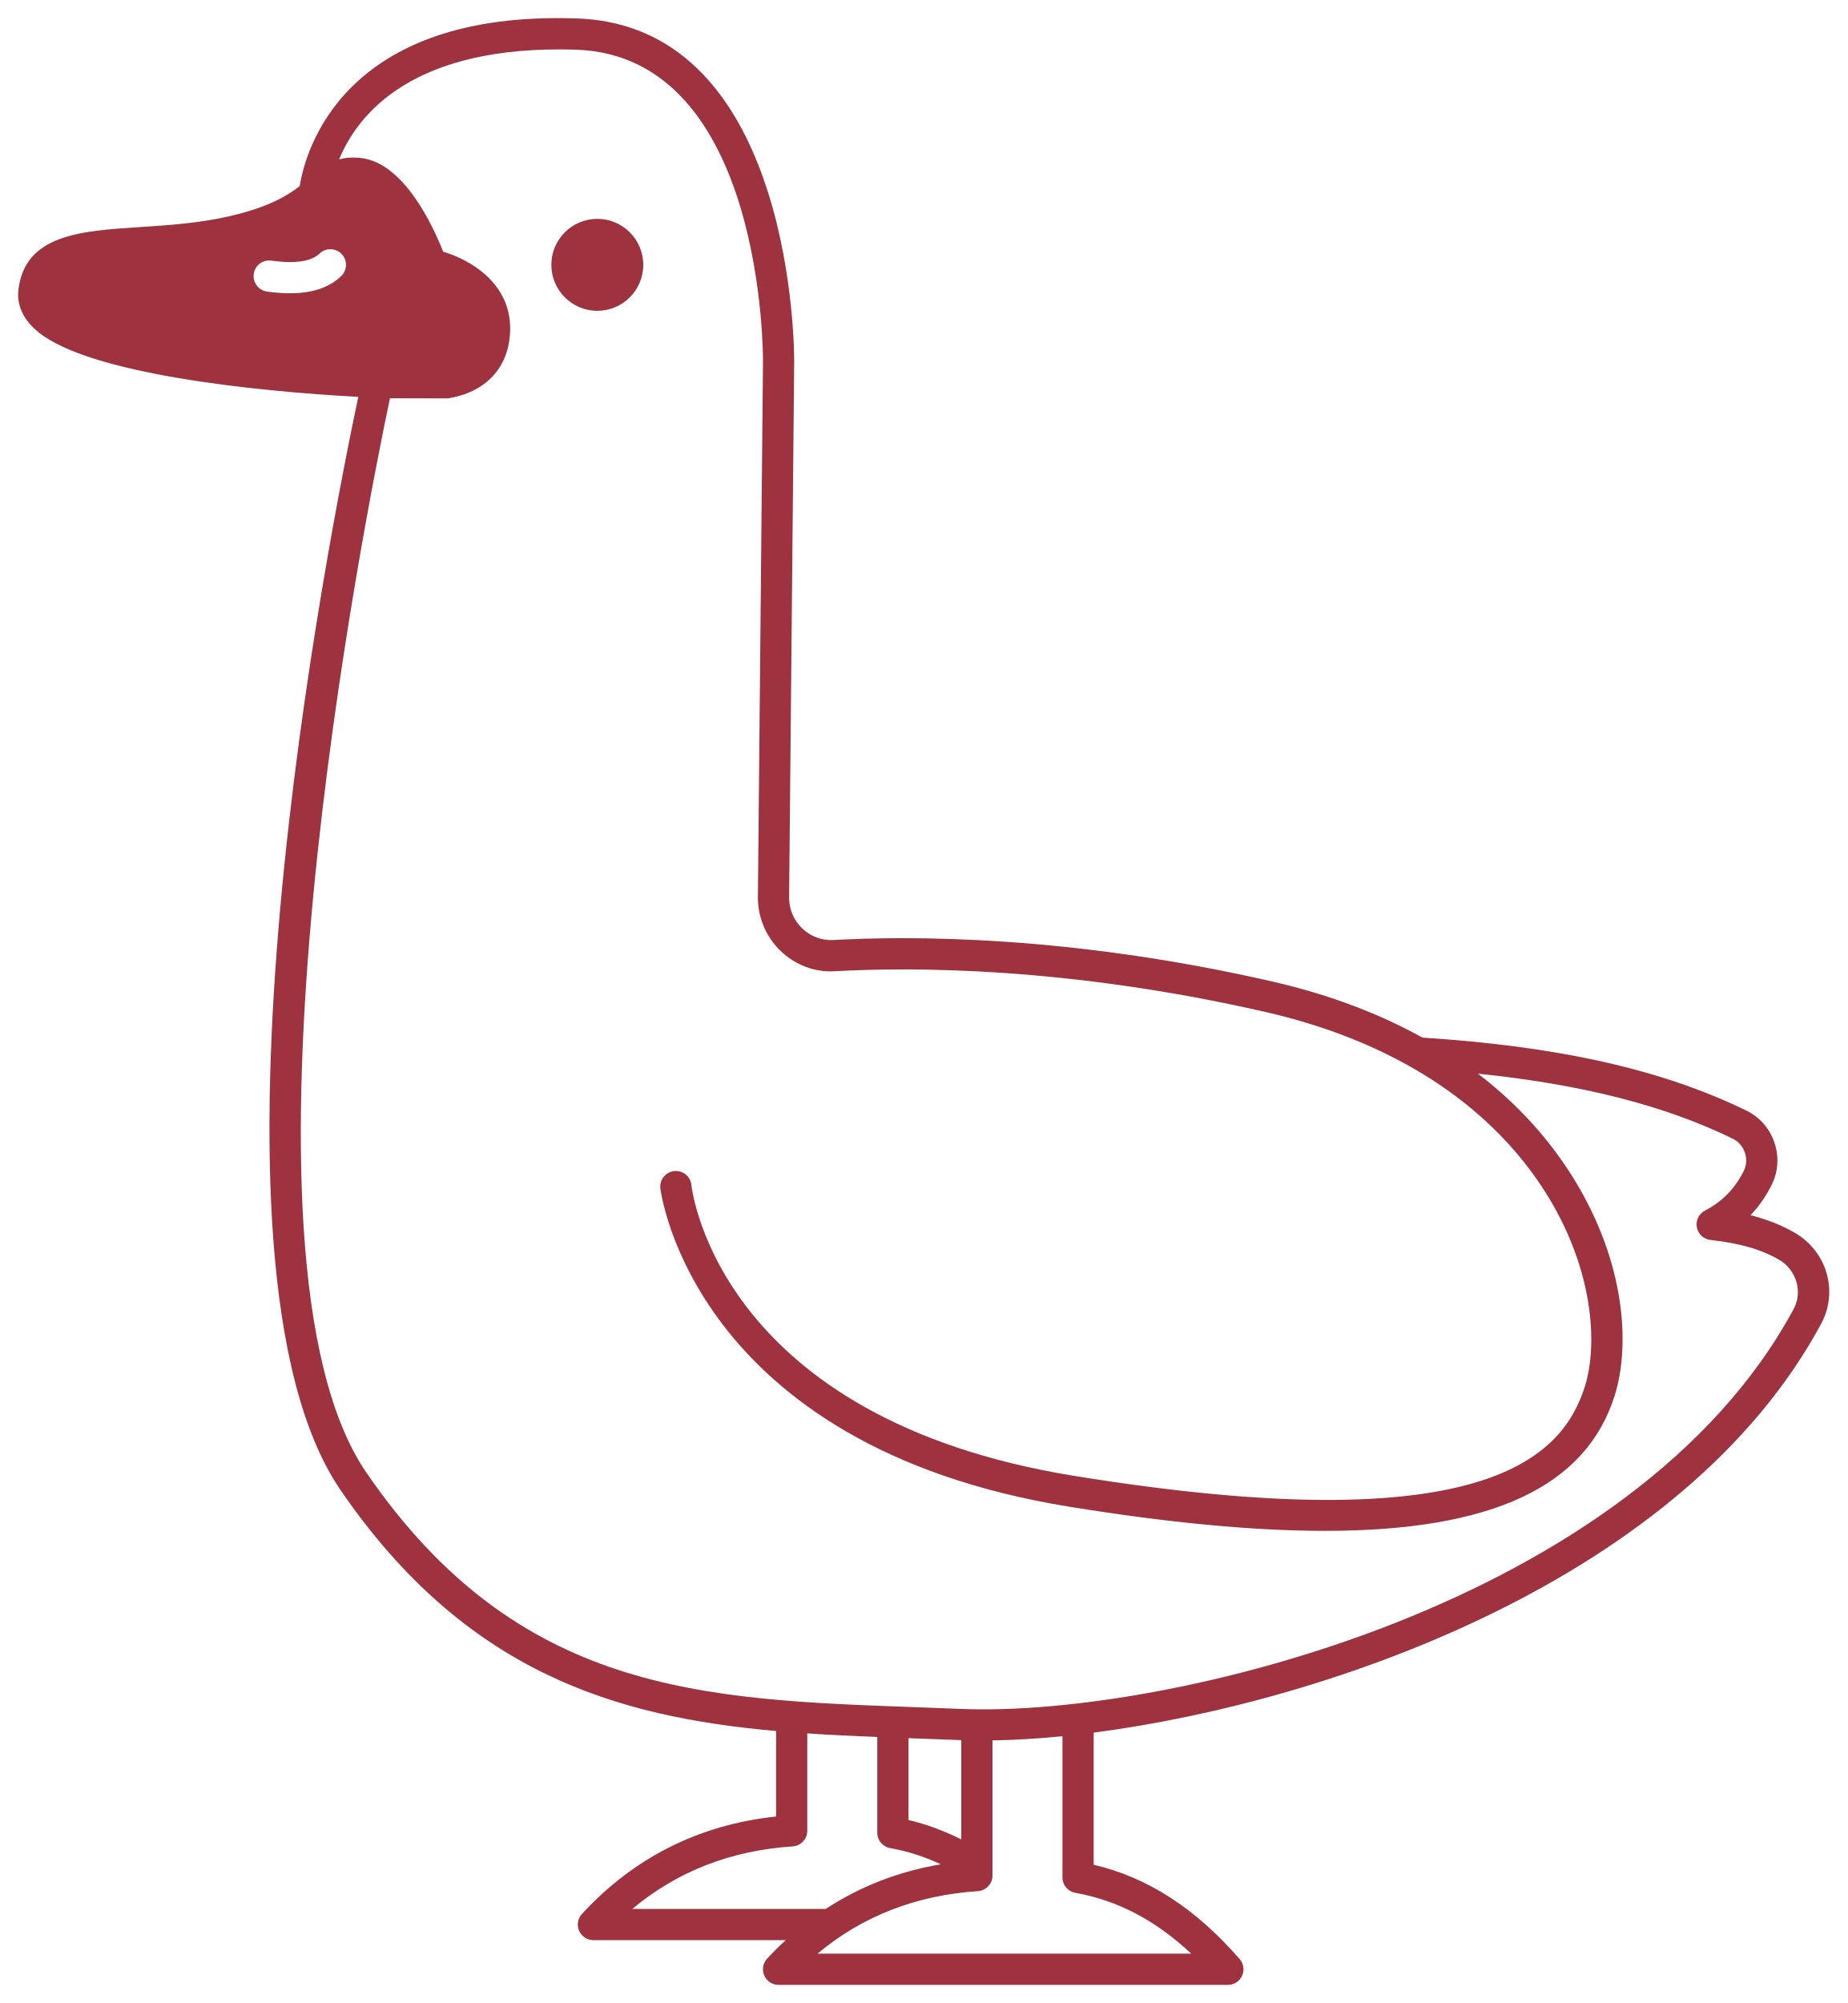
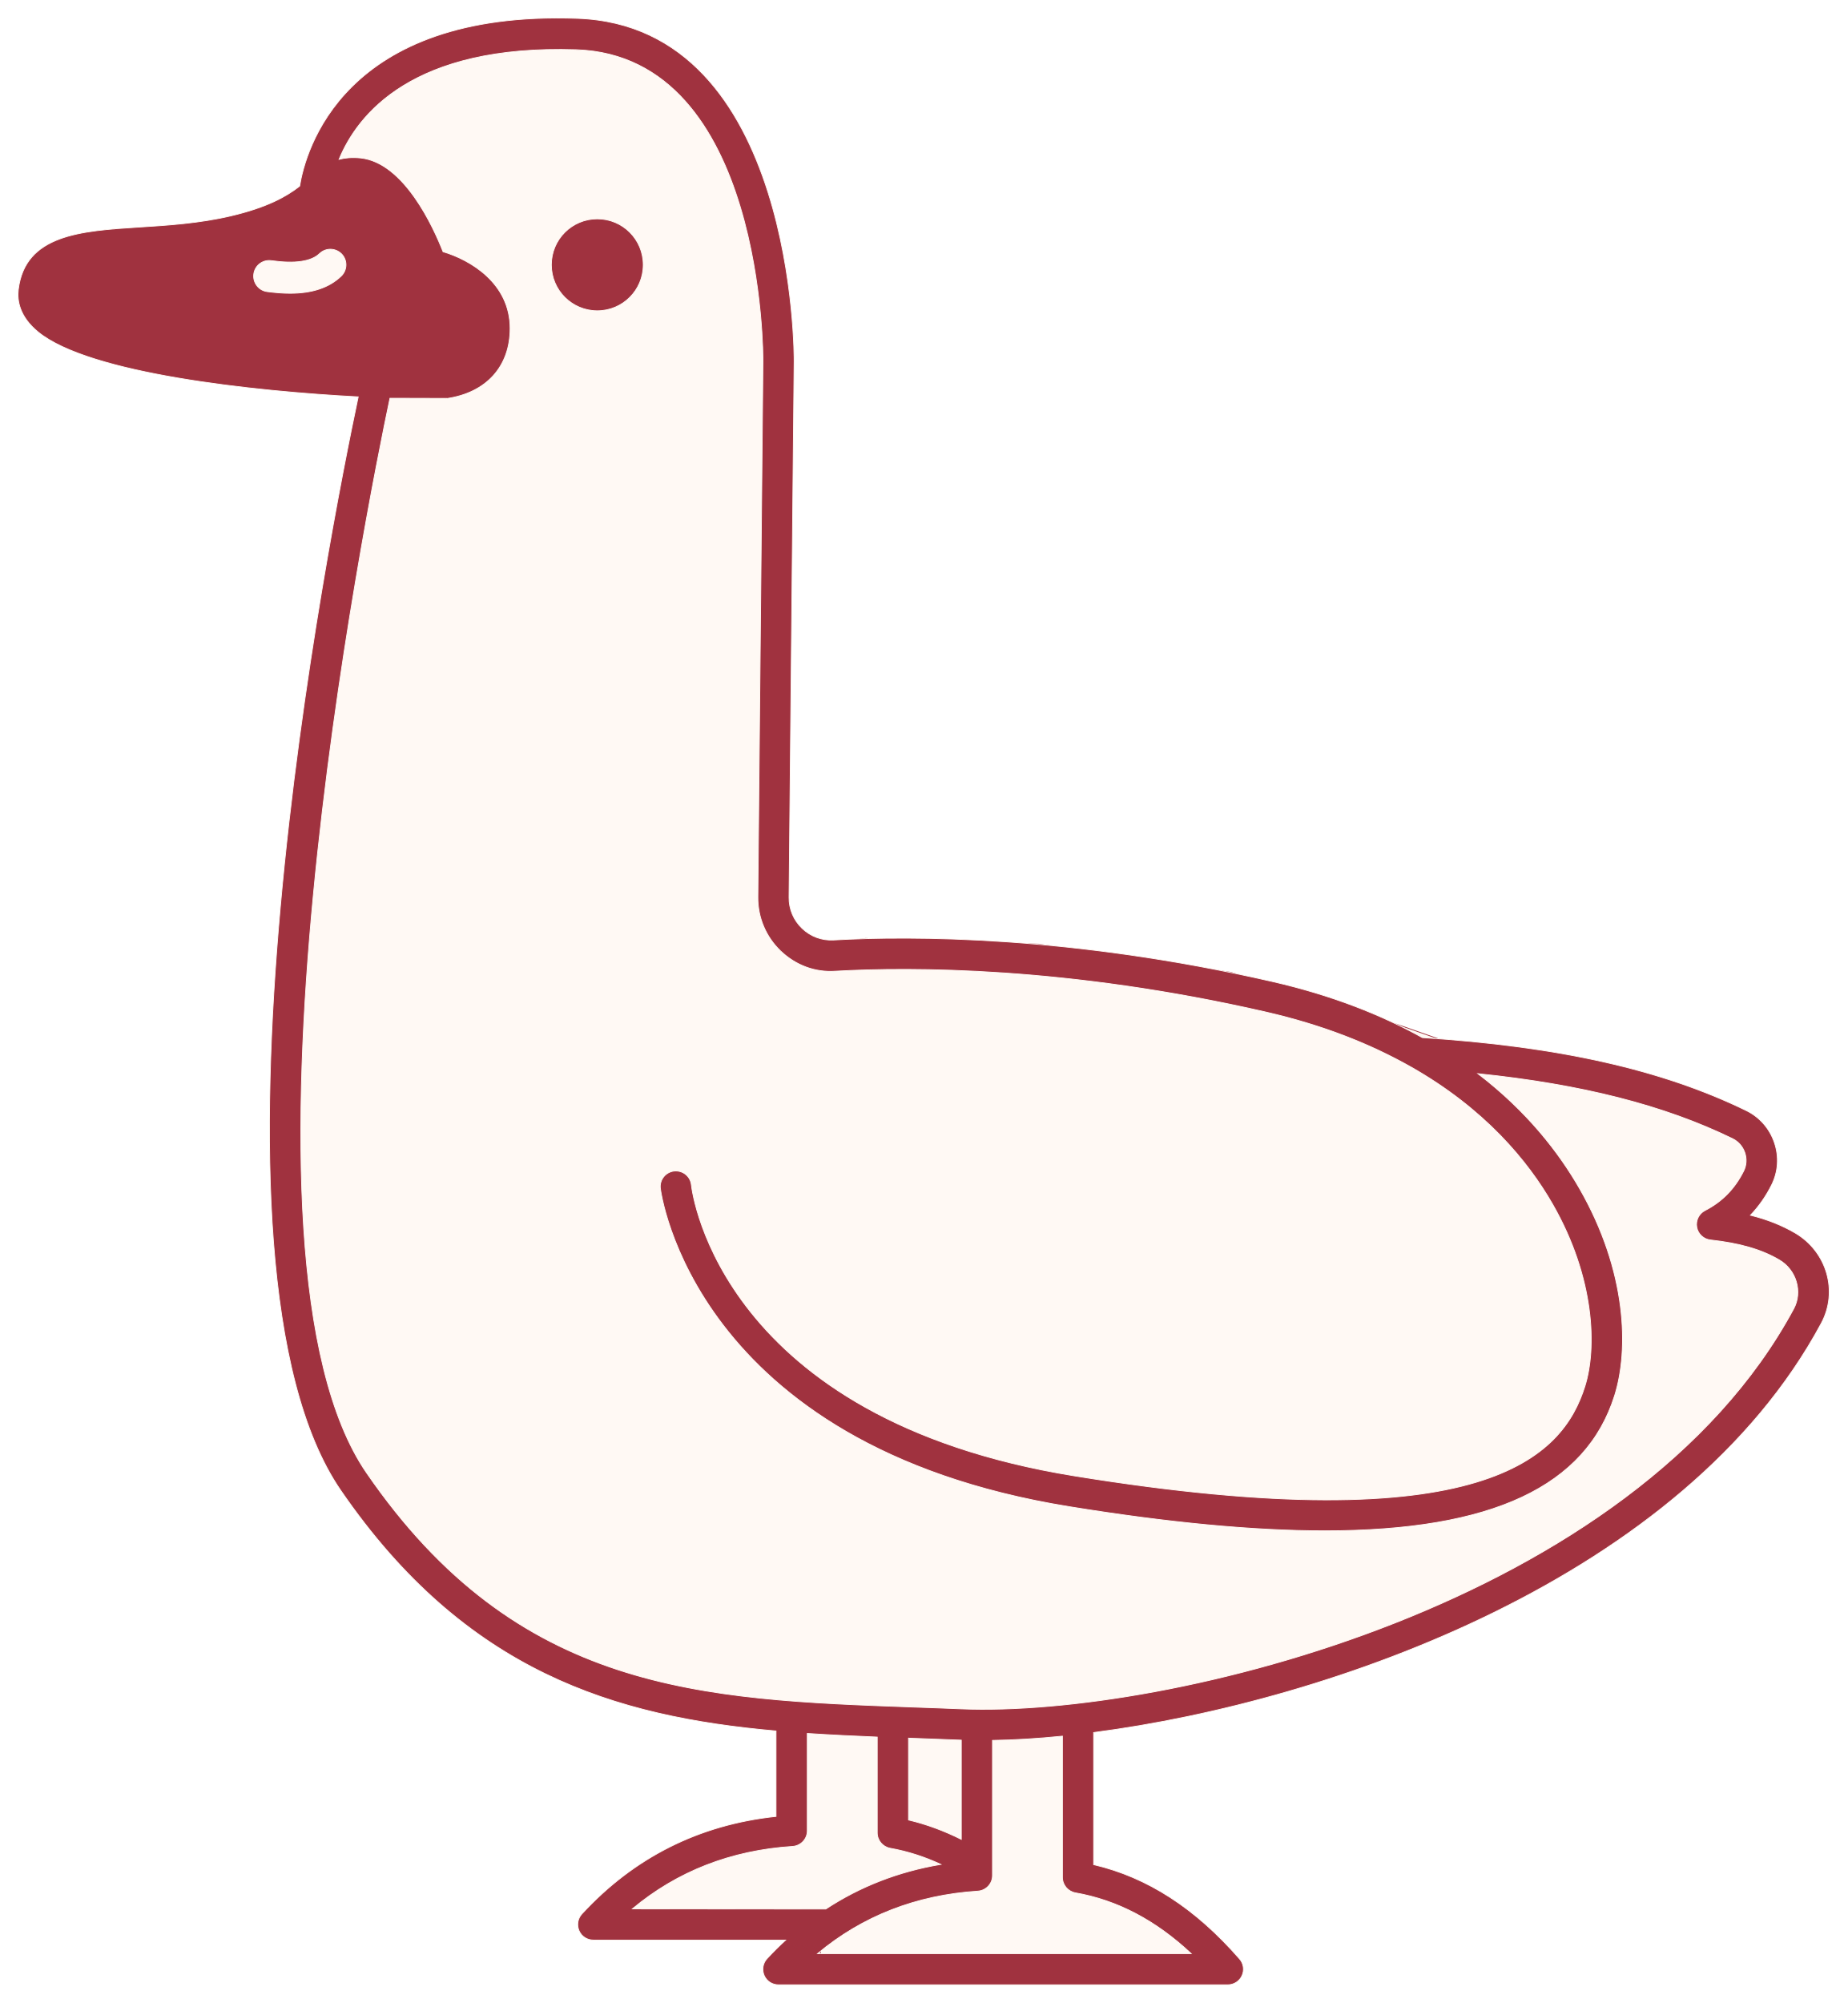
- <svg xmlns="http://www.w3.org/2000/svg" version="1.0" x="0" y="0" width="2400" height="2601.66" viewBox="133.892 85.858 72.216 78.284" preserveAspectRatio="xMidYMid meet" color-interpolation-filters="sRGB">
-   <g>
-     <defs>
-       <linearGradient id="92" x1="0%" y1="0%" x2="100%" y2="0%">
-         <stop offset="0%" stop-color="#fa71cd" />
-         <stop offset="100%" stop-color="#9b59b6" />
-       </linearGradient>
-       <linearGradient id="93" x1="0%" y1="0%" x2="100%" y2="0%">
-         <stop offset="0%" stop-color="#f9d423" />
-         <stop offset="100%" stop-color="#f83600" />
-       </linearGradient>
-       <linearGradient id="94" x1="0%" y1="0%" x2="100%" y2="0%">
-         <stop offset="0%" stop-color="#0064d2" />
-         <stop offset="100%" stop-color="#1cb0f6" />
-       </linearGradient>
-       <linearGradient id="95" x1="0%" y1="0%" x2="100%" y2="0%">
-         <stop offset="0%" stop-color="#f00978" />
-         <stop offset="100%" stop-color="#3f51b1" />
-       </linearGradient>
-       <linearGradient id="96" x1="0%" y1="0%" x2="100%" y2="0%">
-         <stop offset="0%" stop-color="#7873f5" />
-         <stop offset="100%" stop-color="#ec77ab" />
-       </linearGradient>
-       <linearGradient id="97" x1="0%" y1="0%" x2="100%" y2="0%">
-         <stop offset="0%" stop-color="#f9d423" />
-         <stop offset="100%" stop-color="#e14fad" />
-       </linearGradient>
-       <linearGradient id="98" x1="0%" y1="0%" x2="100%" y2="0%">
-         <stop offset="0%" stop-color="#009efd" />
-         <stop offset="100%" stop-color="#2af598" />
-       </linearGradient>
-       <linearGradient id="99" x1="0%" y1="0%" x2="100%" y2="0%">
-         <stop offset="0%" stop-color="#ffcc00" />
-         <stop offset="100%" stop-color="#00b140" />
-       </linearGradient>
-       <linearGradient id="100" x1="0%" y1="0%" x2="100%" y2="0%">
-         <stop offset="0%" stop-color="#d51007" />
-         <stop offset="100%" stop-color="#ff8177" />
-       </linearGradient>
-       <linearGradient id="102" x1="0%" y1="0%" x2="100%" y2="0%">
-         <stop offset="0%" stop-color="#a2b6df" />
-         <stop offset="100%" stop-color="#0c3483" />
-       </linearGradient>
-       <linearGradient id="103" x1="0%" y1="0%" x2="100%" y2="0%">
-         <stop offset="0%" stop-color="#7ac5d8" />
-         <stop offset="100%" stop-color="#eea2a2" />
-       </linearGradient>
-       <linearGradient id="104" x1="0%" y1="0%" x2="100%" y2="0%">
-         <stop offset="0%" stop-color="#00ecbc" />
-         <stop offset="100%" stop-color="#007adf" />
-       </linearGradient>
-       <linearGradient id="105" x1="0%" y1="0%" x2="100%" y2="0%">
-         <stop offset="0%" stop-color="#b88746" />
-         <stop offset="100%" stop-color="#fdf5a6" />
-       </linearGradient>
-     </defs>
-     <g class="imagesvg isNoFont" transform="translate(134.6,86.56602)">
-       <g>
-         <rect fill="#A0323F" fill-opacity="0" stroke-width="2" x="0" y="0" width="70.8" height="76.868" class="image-rect" />
-         <svg filter="url(#colors5507567483)" x="0" y="0" width="70.8" height="76.868" filtersec="colorsf4781032708" class="image-svg-svg primary" style="overflow: visible;">
-           <svg version="1.1" x="0px" y="0px" viewBox="-0 0 116.038 125.984" xml:space="preserve">
-             <g>
-               <path d="M37.108,12.859c-1.626,0-2.945,1.318-2.945,2.945c0,1.626,1.318,2.945,2.945,2.945s2.945-1.318,2.945-2.945   C40.053,14.177,38.735,12.859,37.108,12.859z" />
-               <path d="M113.849,77.818c-0.837-0.49-1.772-0.863-2.86-1.135c0.538-0.56,0.992-1.207,1.357-1.939   c0.423-0.848,0.486-1.812,0.179-2.716c-0.309-0.907-0.95-1.637-1.806-2.053c-5.392-2.624-11.994-4.108-20.745-4.67   c-2.621-1.453-5.776-2.712-9.601-3.589c-12.916-2.961-23.16-2.941-28.118-2.662c-0.751,0.045-1.472-0.223-2.019-0.744   c-0.548-0.523-0.846-1.231-0.839-1.991l0.325-34.312c0.003-0.215,0.124-21.49-13.885-21.983   C20.766-0.524,18.392,8.568,18.04,10.762c-0.816,0.637-2.043,1.352-4.417,1.909c-1.992,0.467-4.04,0.6-5.848,0.717   c-3.77,0.244-7.329,0.476-7.756,4.006c-0.084,0.697,0.068,1.733,1.271,2.715c3.28,2.677,13.804,3.795,20.505,4.151   c-1.778,8.375-11.17,55.437-1.118,70.059c8.013,11.658,17.597,14.489,27.885,15.403v5.476c-4.92,0.524-9.101,2.621-12.438,6.242   c-0.269,0.292-0.34,0.716-0.181,1.079s0.519,0.599,0.916,0.599H49.18c-0.408,0.377-0.808,0.77-1.193,1.188   c-0.269,0.292-0.34,0.715-0.181,1.079c0.159,0.363,0.519,0.599,0.916,0.599h28.785c0.392,0,0.748-0.229,0.91-0.586   c0.162-0.356,0.102-0.775-0.156-1.07c-2.831-3.252-5.897-5.234-9.351-6.039v-8.464c15.237-1.979,37.844-9.909,46.614-26.2   C116.631,81.569,115.895,79.018,113.849,77.818z M20.698,16.526c-0.771,0.736-1.85,1.1-3.277,1.1c-0.455,0-0.944-0.037-1.472-0.11   c-0.547-0.076-0.928-0.581-0.852-1.129c0.075-0.547,0.578-0.933,1.129-0.852c1.513,0.212,2.554,0.059,3.089-0.454   c0.401-0.383,1.033-0.366,1.414,0.031C21.111,15.511,21.096,16.144,20.698,16.526z M39.351,121.117   c2.874-2.402,6.32-3.746,10.275-4.004c0.525-0.034,0.935-0.471,0.935-0.998v-6.24c1.483,0.099,2.978,0.17,4.484,0.23v6.133   c0,0.485,0.349,0.9,0.826,0.984c1.136,0.201,2.208,0.554,3.25,1.037c-2.703,0.456-5.167,1.411-7.375,2.859H39.351z M57.046,115.422   v-5.242l3.381,0.127v6.359C59.338,116.119,58.21,115.696,57.046,115.422z M75.161,123.984H51.216   c2.875-2.402,6.321-3.746,10.275-4.004c0.525-0.034,0.935-0.471,0.935-0.998v-8.658c1.375-0.021,2.877-0.11,4.484-0.27v9.05   c0,0.485,0.349,0.9,0.826,0.984C70.428,120.563,72.873,121.843,75.161,123.984z M113.763,82.677   c-10.231,19.007-40.248,26.173-53.333,25.63c-1.014-0.042-2.02-0.078-3.017-0.114c-13.632-0.492-25.404-0.917-35.089-15.007   c-9.604-13.972,0.014-61.802,1.499-68.836l3.641,0.008l0.002,0.009c2.541-0.372,4.059-2.053,4.059-4.495   c0-2.905-2.555-4.396-4.293-4.91c-0.606-1.547-2.492-5.714-5.292-6.005c-0.543-0.056-0.985-0.012-1.371,0.089   c1.18-2.873,4.702-7.364,15.199-7.023c12.06,0.425,11.958,19.764,11.955,19.962l-0.325,34.315   c-0.013,1.301,0.519,2.561,1.458,3.457c0.95,0.907,2.192,1.384,3.511,1.294c4.85-0.27,14.882-0.29,27.56,2.615   c3.731,0.855,6.776,2.089,9.282,3.506c0.006,0.003,0.011,0.007,0.018,0.01c4.725,2.677,7.496,6.019,9.089,8.797   c2.732,4.767,2.823,9.257,2.07,11.653c-1.417,4.514-6.352,10.022-32.729,5.746c-22.576-3.66-24.452-18.028-24.521-18.636   c-0.058-0.548-0.543-0.943-1.101-0.888c-0.549,0.059-0.946,0.551-0.888,1.101c0.018,0.164,2.036,16.481,26.188,20.397   c6.354,1.029,11.8,1.549,16.384,1.549c10.741,0,16.746-2.853,18.573-8.67c0.916-2.915,0.808-7.927-2.243-13.248   c-1.318-2.299-3.365-4.957-6.518-7.369c6.677,0.692,11.94,2.032,16.313,4.16c0.373,0.181,0.652,0.5,0.787,0.897   c0.135,0.395,0.108,0.813-0.074,1.18c-0.567,1.136-1.378,1.964-2.479,2.532c-0.392,0.202-0.604,0.637-0.524,1.07   s0.435,0.764,0.873,0.813c1.878,0.208,3.279,0.613,4.411,1.276C113.932,80.185,114.348,81.591,113.763,82.677z" />
-             </g>
-           </svg>
-         </svg>
-         <defs>
-           <filter id="colors5507567483">
-             <feColorMatrix type="matrix" values="0 0 0 0 0.625  0 0 0 0 0.195  0 0 0 0 0.246  0 0 0 1 0" class="icon-feColorMatrix " />
-           </filter>
-           <filter id="colorsf4781032708">
-             <feColorMatrix type="matrix" values="0 0 0 0 0.996  0 0 0 0 0.996  0 0 0 0 0.996  0 0 0 1 0" class="icon-fecolormatrix" />
-           </filter>
-           <filter id="colorsb6484877246">
-             <feColorMatrix type="matrix" values="0 0 0 0 0  0 0 0 0 0  0 0 0 0 0  0 0 0 1 0" class="icon-fecolormatrix" />
-           </filter>
-         </defs>
+ <svg xmlns="http://www.w3.org/2000/svg" version="1.1" x="0px" y="0px" width="2400px" height="2601.7px" viewBox="0 0 2400 2601.7" style="enable-background:new 0 0 2400 2601.7;" xml:space="preserve">
+   <style type="text/css">
+ 	.st0{fill:#FFF9F4;stroke:#A0323F;stroke-miterlimit:10;}
+ 	.st1{fill:#A0323F;stroke:#FFF9F4;stroke-miterlimit:10;}
+ </style>
+   <g id="Layer_2">
+     <path class="st0" d="M514.1,95.2L422.9,189l-18.8,99.2l-80.4,42.9L318.3,433l101.9,42.9l61.7,21.4l-5.4,91.2l-32.2,134.1L425.6,870   l-29.5,160.9l-18.8,203.8l-10.7,139.4l10.7,185l18.8,195.7l104.6,227.9l174.3,163.6l142.1,64.3l179.6,26.8l64.3-8l461.2-16.1   l286.9-88.5l235.9-91.2l150.2-134.1l115.3-115.3l40.2-101.9l-29.5-59l-80.4-29.5l40.2-91.2l-72.4-61.7l-209.1-45.6l-183.5-64.4   l-216.2-67.8l-250.3-36.7l-225-7.4l-110.4,16c0,0-14.1-84.8-17.5-107.8c-3.4-23,8-150.1,8-150.1V870l2.7-168.9l8-147.5L994,371.3   L940.4,197l-48.3-96.5l-85.8-34.9L704.4,63l-80.4-8" />
+   </g>
+   <g id="Layer_3">
+     <polyline class="st0" points="1023.5,2224.1 1031.5,2371.5 862.6,2422.5 798.3,2497.6 991.3,2502.9 1069.1,2497.6 1063.7,2561.9    1583.7,2551.9 1516.8,2494.9 1401.6,2446.6 1412.6,2217.2  " />
+   </g>
+   <g id="Layer_1">
+     <g>
+       <g transform="translate(134.6,86.56602)">
+         <g>
+           <g>
+             <path class="st1" d="M641.4,197.7c-33,0-59.7,26.7-59.7,59.7c0,33,26.7,59.7,59.7,59.7s59.7-26.7,59.7-59.7       S674.4,197.7,641.4,197.7z" />
+             <path class="st1" d="M2197.5,1514.9c-17-9.9-35.9-17.5-58-23c10.9-11.4,20.1-24.5,27.5-39.3c8.6-17.2,9.9-36.7,3.6-55.1       c-6.3-18.4-19.3-33.2-36.6-41.6c-109.3-53.2-243.2-83.3-420.7-94.7c-53.1-29.5-117.1-55-194.7-72.8       c-261.9-60-469.6-59.6-570.2-54c-15.2,0.9-29.8-4.5-40.9-15.1c-11.1-10.6-17.2-25-17-40.4l6.6-695.8       c0.1-4.4,2.5-435.8-281.5-445.8C310-73.7,261.9,110.7,254.7,155.2c-16.5,12.9-41.4,27.4-89.6,38.7       c-40.4,9.5-81.9,12.2-118.6,14.5c-76.4,4.9-148.6,9.7-157.3,81.2c-1.7,14.1,1.4,35.1,25.8,55.1c66.5,54.3,279.9,77,415.8,84.2       C294.8,598.7,104.4,1553,308.2,1849.5c162.5,236.4,356.8,293.8,565.4,312.3v111c-99.8,10.6-184.5,53.1-252.2,126.6       c-5.5,5.9-6.9,14.5-3.7,21.9c3.2,7.4,10.5,12.1,18.6,12.1h249.8c-8.3,7.6-16.4,15.6-24.2,24.1c-5.5,5.9-6.9,14.5-3.7,21.9       c3.2,7.4,10.5,12.1,18.6,12.1h583.7c7.9,0,15.2-4.6,18.5-11.9c3.3-7.2,2.1-15.7-3.2-21.7c-57.4-65.9-119.6-106.1-189.6-122.5       v-171.6c309-40.1,767.4-200.9,945.2-531.3C2253.9,1591,2239,1539.2,2197.5,1514.9z M308.6,272.1       c-15.6,14.9-37.5,22.3-66.4,22.3c-9.2,0-19.1-0.8-29.8-2.2c-11.1-1.5-18.8-11.8-17.3-22.9c1.5-11.1,11.7-18.9,22.9-17.3       c30.7,4.3,51.8,1.2,62.6-9.2c8.1-7.8,20.9-7.4,28.7,0.6C317,251.5,316.7,264.3,308.6,272.1z M686.9,2392.9       c58.3-48.7,128.2-76,208.3-81.2c10.6-0.7,19-9.6,19-20.2v-126.5c30.1,2,60.4,3.4,90.9,4.7v124.4c0,9.8,7.1,18.2,16.7,20       c23,4.1,44.8,11.2,65.9,21c-54.8,9.2-104.8,28.6-149.5,58L686.9,2392.9L686.9,2392.9z M1045.7,2277.4v-106.3l68.6,2.6v128.9       C1092.1,2291.5,1069.3,2283,1045.7,2277.4z M1413,2451H927.5c58.3-48.7,128.2-76,208.3-81.2c10.6-0.7,19-9.6,19-20.2V2174       c27.9-0.4,58.3-2.2,90.9-5.5v183.5c0,9.8,7.1,18.2,16.7,20C1317,2381.6,1366.6,2407.6,1413,2451z M2195.7,1613.4       c-207.5,385.4-816.1,530.7-1081.4,519.7c-20.6-0.9-41-1.6-61.2-2.3c-276.4-10-515.1-18.6-711.5-304.3       C146.9,1543.2,341.9,573.3,372,430.7l73.8,0.2l0,0.2c51.5-7.5,82.3-41.6,82.3-91.1c0-58.9-51.8-89.1-87.1-99.6       c-12.3-31.4-50.5-115.9-107.3-121.8c-11-1.1-20-0.2-27.8,1.8C329.9,62.1,401.4-28.9,614.2-22       c244.5,8.6,242.5,400.8,242.4,404.8l-6.6,695.8c-0.3,26.4,10.5,51.9,29.6,70.1c19.3,18.4,44.4,28.1,71.2,26.2       c98.3-5.5,301.8-5.9,558.8,53c75.7,17.3,137.4,42.4,188.2,71.1c0.1,0.1,0.2,0.1,0.4,0.2c95.8,54.3,152,122,184.3,178.4       c55.4,96.7,57.2,187.7,42,236.3c-28.7,91.5-128.8,203.2-663.7,116.5c-457.8-74.2-495.8-365.6-497.2-377.9       c-1.2-11.1-11-19.1-22.3-18c-11.1,1.2-19.2,11.2-18,22.3c0.4,3.3,41.3,334.2,531,413.6c128.8,20.9,239.3,31.4,332.2,31.4       c217.8,0,339.6-57.9,376.6-175.8c18.6-59.1,16.4-160.7-45.5-268.6c-26.7-46.6-68.2-100.5-132.2-149.4       c135.4,14,242.1,41.2,330.8,84.4c7.6,3.7,13.2,10.1,16,18.2c2.7,8,2.2,16.5-1.5,23.9c-11.5,23-27.9,39.8-50.3,51.3       c-7.9,4.1-12.2,12.9-10.6,21.7s8.8,15.5,17.7,16.5c38.1,4.2,66.5,12.4,89.4,25.9C2199.2,1562.9,2207.6,1591.4,2195.7,1613.4z" />
+           </g>
+         </g>
      </g>
    </g>
-     <defs v-gra="od" />
  </g>
</svg>
